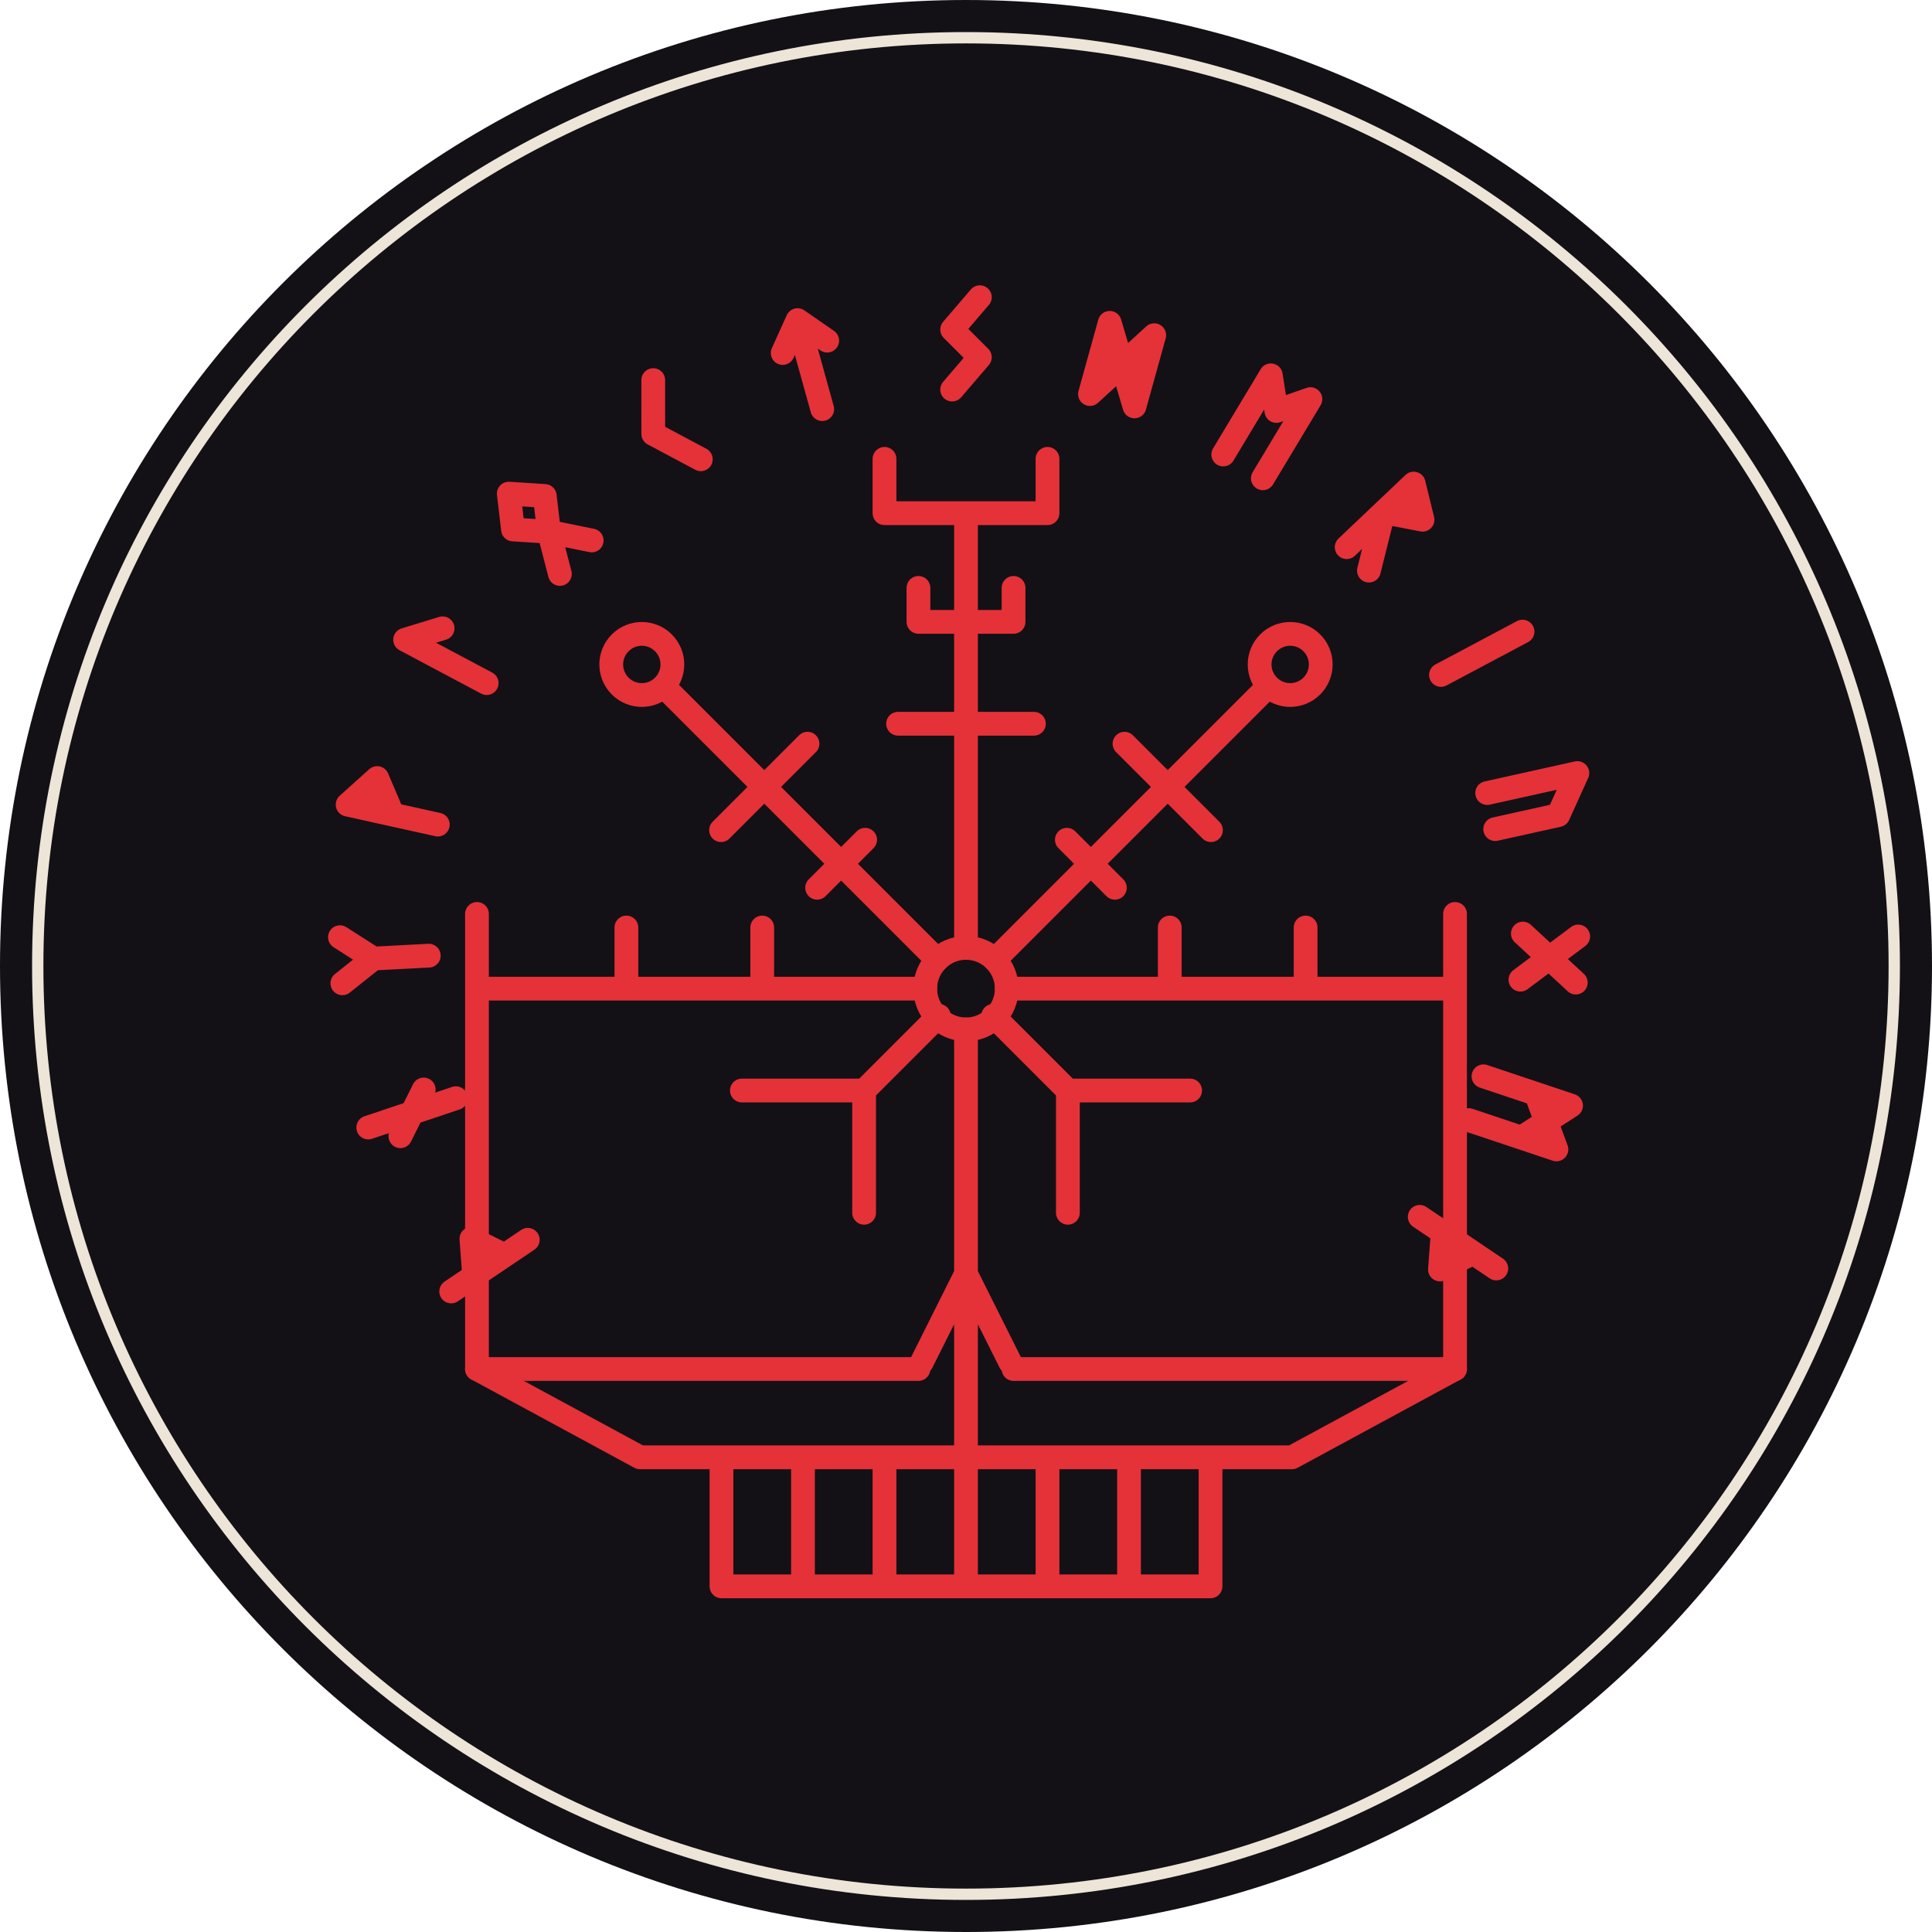
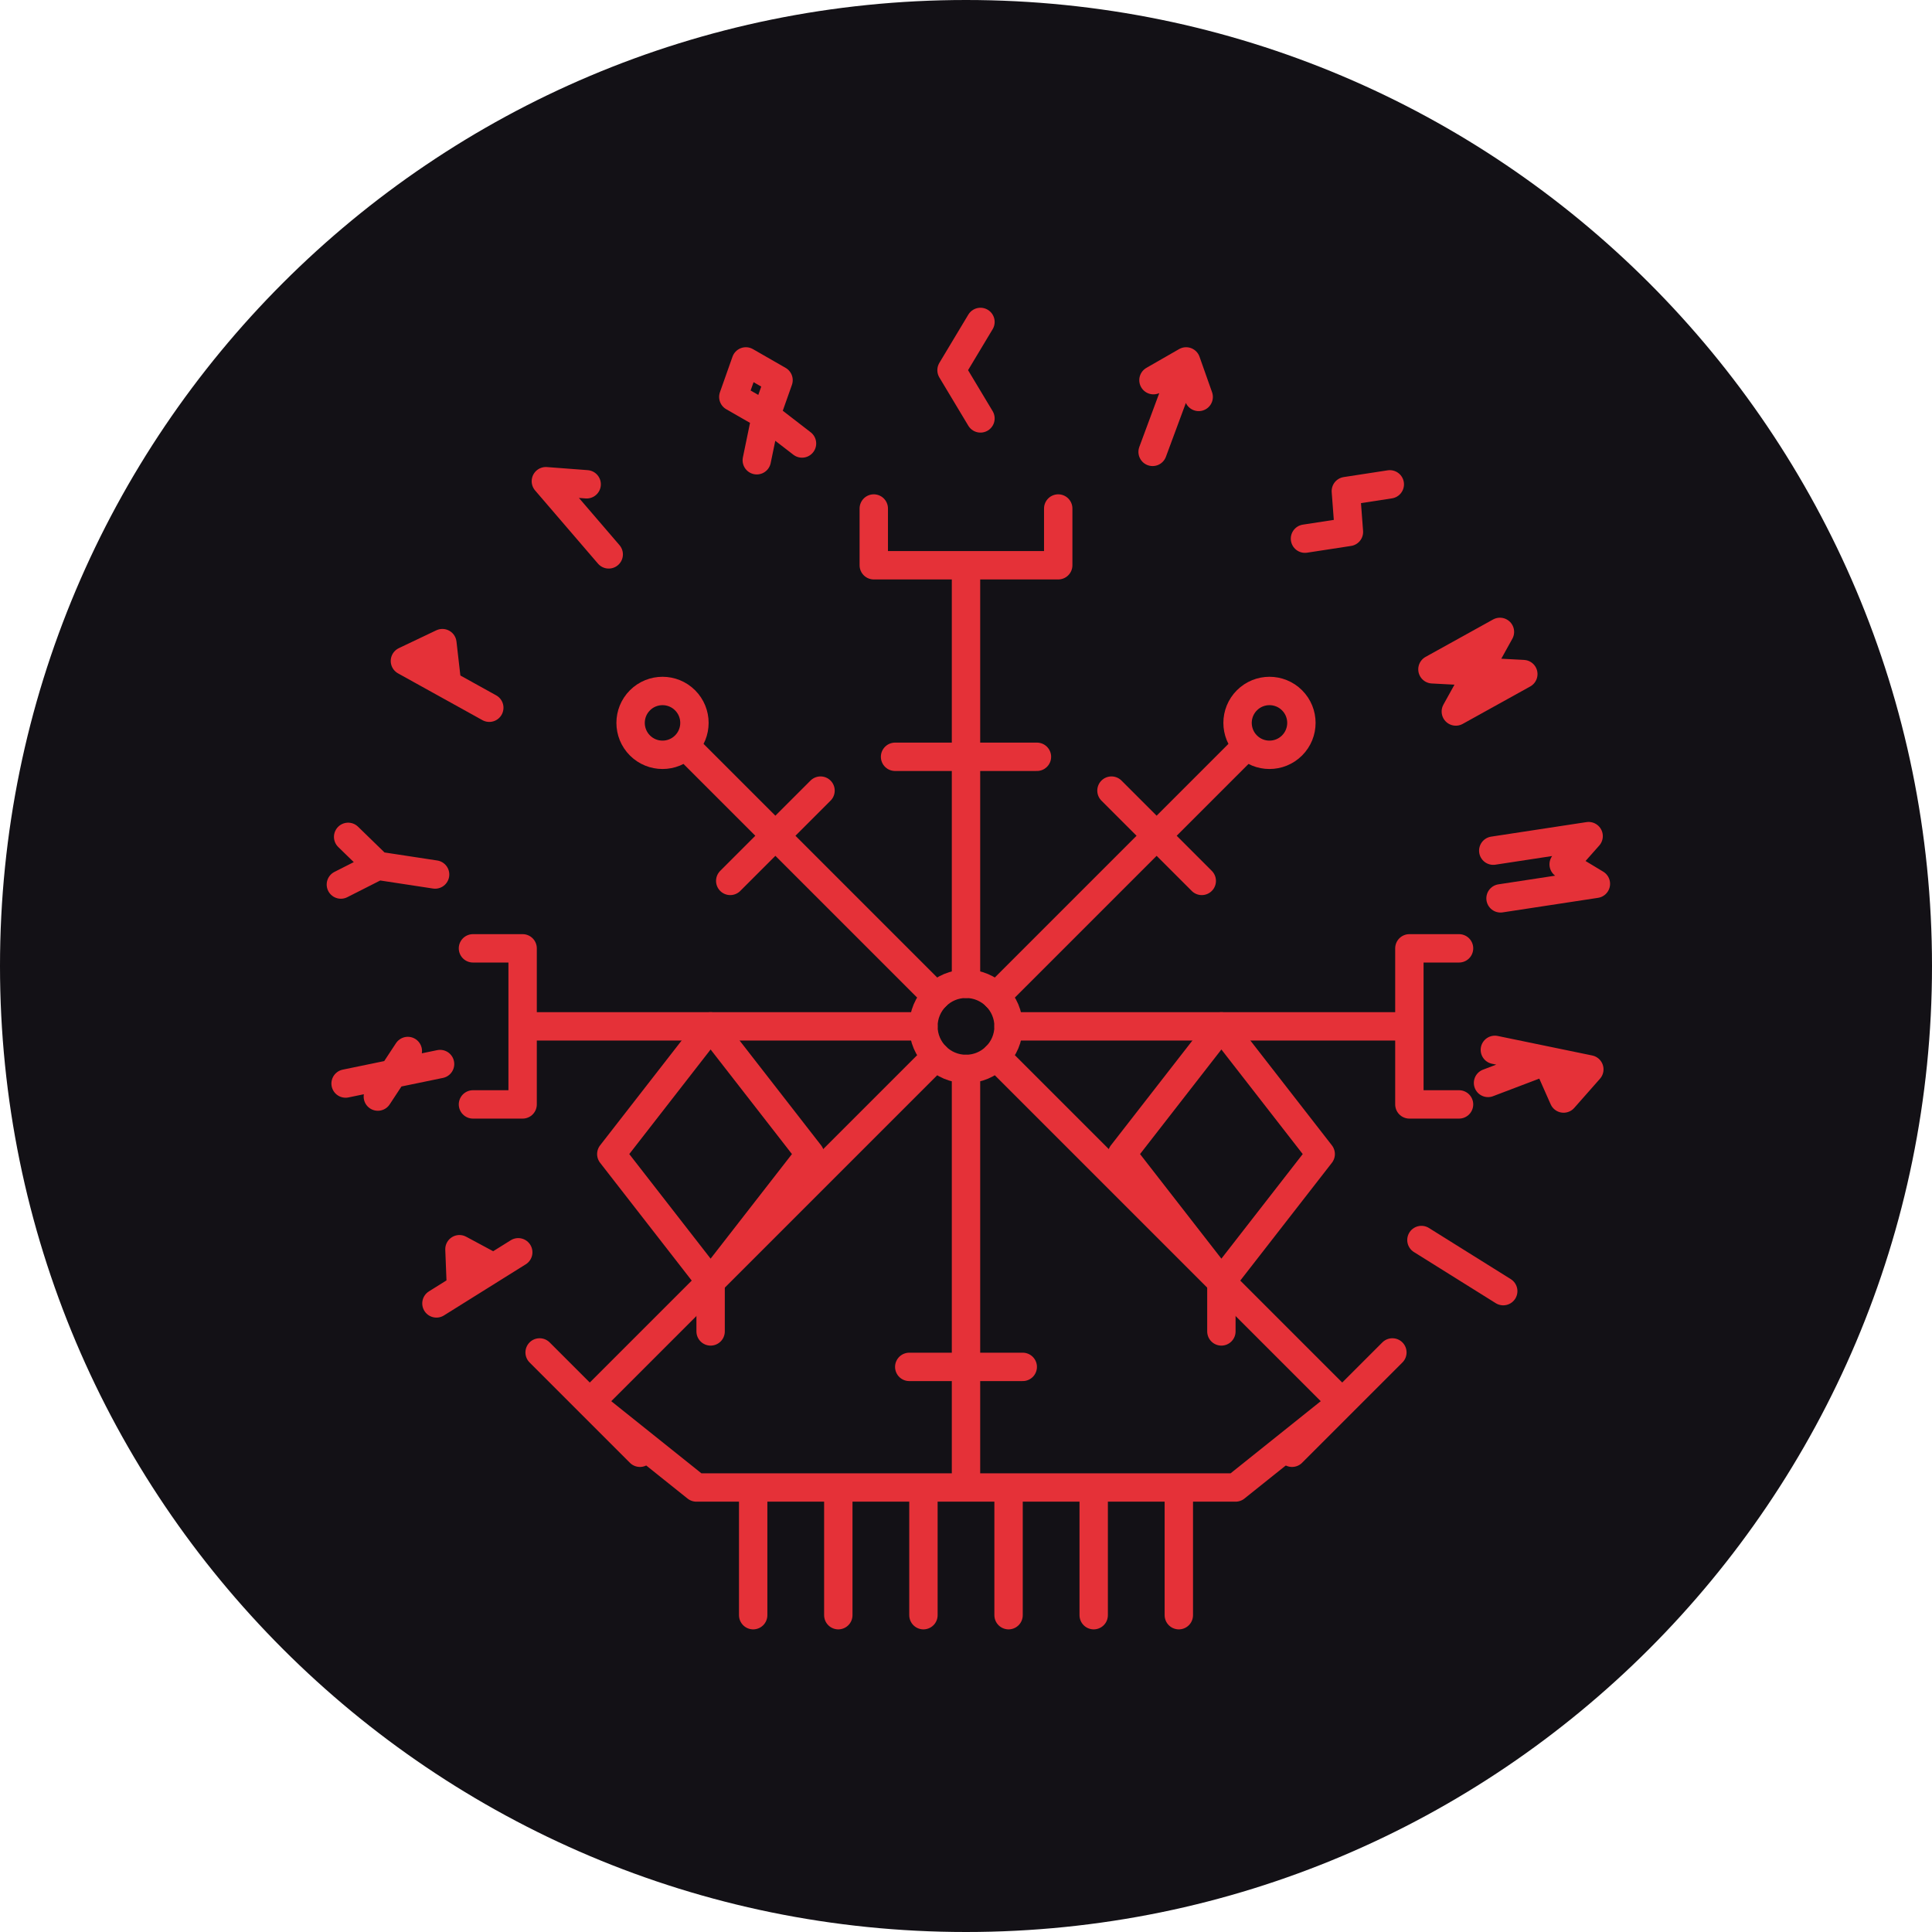
<svg xmlns="http://www.w3.org/2000/svg" width="512" height="512" viewBox="0 0 512 512">
  <circle cx="256" cy="256" r="256" fill="#131116" />
-   <circle cx="256" cy="256" r="246" fill="none" stroke="#ECE5D8" stroke-width="3" />
-   <g transform="translate(256 262) scale(0.9)">
-     <g fill="none" stroke="#E53138" stroke-width="7" stroke-linecap="round" stroke-linejoin="round">
-       <path d="M0 -12V-140M-24 -140H24M-24 -140v-16M24 -140v-16M-14 -108H14M-14 -108v-10M14 -108v-10M-20 -78H20" transform="rotate(0)" />
-       <path d="M0 -12V-126M0 -126a9 9 0 1 0 0 -18a9 9 0 1 0 0 18M-18 -84H18M-10 -52H10" transform="rotate(45)" />
-       <path d="M0 -12V-126M0 -126a9 9 0 1 0 0 -18a9 9 0 1 0 0 18M-18 -84H18M-10 -52H10" transform="rotate(-45)" />
-       <path d="M12 0H144V112H14M-12 0H-144V112H-14M144 0V-22M-144 0V-22M60 0V-18M-60 0V-18M100 0V-18M-100 0V-18" />
-       <path d="M8 8L30 30H66M30 30V66M-8 8L-30 30H-66M-30 30V66" />
-       <path d="M0 12V138M0 84l-13 26M0 84l13 26M144 112L96 138H-96L-144 112M-72 138H72V176H-72ZM-48 138v38M-24 138v38M0 138v38M24 138v38M48 138v38" />
-       <circle r="12" />
-       <g transform="translate(0 -18)">
-         <path d="M-6 -20V20M-6 -8L8 0L-6 8" transform="rotate(-124) translate(0 -172) scale(0.68)" stroke-width="10.29" />
-         <path d="M0 -20V20M-8 -8L8 8" transform="rotate(-108.5) translate(0 -172) scale(0.68)" stroke-width="10.29" />
-         <path d="M0 20V-4M-10 -18L0 -4L10 -18" transform="rotate(-93) translate(0 -172) scale(0.68)" stroke-width="10.29" />
-         <path d="M-6 -20V20M-6 -20L8 -10L-6 0" transform="rotate(-77.5) translate(0 -172) scale(0.68)" stroke-width="10.29" />
-         <path d="M-4 -20V20M-4 -20L8 -8" transform="rotate(-62) translate(0 -172) scale(0.68)" stroke-width="10.29" />
-         <path d="M0 -20L10 -8L0 4L-10 -8ZM0 4L-10 20M0 4L10 20" transform="rotate(-46.5) translate(0 -172) scale(0.68)" stroke-width="10.29" />
-         <path d="M6 -20L-6 0L6 20" transform="rotate(-31) translate(0 -172) scale(0.68)" stroke-width="10.29" />
-         <path d="M0 -20V20M-10 -8L0 -20L10 -8" transform="rotate(-15.5) translate(0 -172) scale(0.68)" stroke-width="10.29" />
-         <path d="M6 -20L-6 -6L6 6L-6 20" transform="rotate(0) translate(0 -172) scale(0.68)" stroke-width="10.29" />
-         <path d="M-10 -16V16L10 -16V16Z" transform="rotate(15.5) translate(0 -172) scale(0.68)" stroke-width="10.29" />
-         <path d="M-10 -20V20M10 -20V20M-10 -20L0 -8L10 -20" transform="rotate(31) translate(0 -172) scale(0.68)" stroke-width="10.29" />
-         <path d="M-6 -20V20M-6 -20L8 -12L-6 -2L8 20" transform="rotate(46.5) translate(0 -172) scale(0.68)" stroke-width="10.29" />
-         <path d="M0 -20V20" transform="rotate(62) translate(0 -172) scale(0.68)" stroke-width="10.29" />
-         <path d="M-8 20V-20L8 -8V20" transform="rotate(77.5) translate(0 -172) scale(0.68)" stroke-width="10.29" />
-         <path d="M-10 -12L10 12M10 -12L-10 12" transform="rotate(93) translate(0 -172) scale(0.68)" stroke-width="10.29" />
-         <path d="M-10 -20V20M10 -20V20M-10 -20L10 -4M10 -20L-10 -4" transform="rotate(108.5) translate(0 -172) scale(0.68)" stroke-width="10.29" />
-         <path d="M-6 -20V20M-6 -8L8 0L-6 8" transform="rotate(124) translate(0 -172) scale(0.68)" stroke-width="10.29" />
-       </g>
+   <g transform="translate(256 272) scale(0.94)" fill="none" stroke="#E53138" stroke-width="8" stroke-linecap="round" stroke-linejoin="round">
+     <path d="M0 -12V-130M-26 -130H26M-26 -130v-16M26 -130v-16M-20 -76H20" transform="rotate(0)" />
+     <path d="M0 -12V-112M0 -112a9 9 0 1 0 0 -18a9 9 0 1 0 0 18M-18 -76H18" transform="rotate(45)" />
+     <path d="M0 -12V-112M0 -112a9 9 0 1 0 0 -18a9 9 0 1 0 0 18M-18 -76H18" transform="rotate(-45)" />
+     <path d="M0 -12V-125M-22 -125H22M-22 -125v-14M22 -125v-14" transform="rotate(90)" />
+     <path d="M0 -12V-125M-22 -125H22M-22 -125v-14M22 -125v-14" transform="rotate(-90)" />
+     <path d="M0 -12V-150M-20 -150H20" transform="rotate(135)" />
+     <path d="M0 -12V-150M-20 -150H20" transform="rotate(-135)" />
+     <path d="M72 0L100 36L72 72L44 36ZM-72 0L-44 36L-72 72L-100 36ZM0 12V130M-16 96H16M-76 130H76M106 106L76 130M-106 106L-76 130M-60 130v36M-36 130v36M-12 130v36M12 130v36M36 130v36M60 130v36M72 72v14M-72 72v14" />
+     <circle r="12" />
+     <g transform="translate(0 -20)">
+       <path d="M-6 -20V20M-6 -8L8 0L-6 8" transform="rotate(-122) translate(0 -165) scale(0.68)" stroke-width="11.76" />
+       <path d="M0 -20V20M-8 -8L8 8" transform="rotate(-101.6667) translate(0 -165) scale(0.68)" stroke-width="11.76" />
+       <path d="M0 20V-4M-10 -18L0 -4L10 -18" transform="rotate(-81.33333) translate(0 -165) scale(0.68)" stroke-width="11.76" />
+       <path d="M-6 -20V20M-6 -20L8 -10L-6 0" transform="rotate(-61) translate(0 -165) scale(0.68)" stroke-width="11.76" />
+       <path d="M-4 -20V20M-4 -20L8 -8" transform="rotate(-40.66667) translate(0 -165) scale(0.68)" stroke-width="11.76" />
+       <path d="M0 -20L10 -8L0 4L-10 -8ZM0 4L-10 20M0 4L10 20" transform="rotate(-20.33333) translate(0 -165) scale(0.68)" stroke-width="11.76" />
+       <path d="M6 -20L-6 0L6 20" transform="rotate(0) translate(0 -165) scale(0.68)" stroke-width="11.76" />
+       <path d="M0 -20V20M-10 -8L0 -20L10 -8" transform="rotate(20.33333) translate(0 -165) scale(0.68)" stroke-width="11.76" />
+       <path d="M6 -20L-6 -6L6 6L-6 20" transform="rotate(40.66667) translate(0 -165) scale(0.68)" stroke-width="11.76" />
+       <path d="M-10 -16V16L10 -16V16Z" transform="rotate(61) translate(0 -165) scale(0.68)" stroke-width="11.76" />
+       <path d="M-10 -20V20M10 -20V20M-10 -20L0 -8L10 -20" transform="rotate(81.33333) translate(0 -165) scale(0.68)" stroke-width="11.76" />
+       <path d="M-6 -20V20M-6 -20L8 -12L-6 -2L8 20" transform="rotate(101.6667) translate(0 -165) scale(0.68)" stroke-width="11.76" />
+       <path d="M0 -20V20" transform="rotate(122) translate(0 -165) scale(0.68)" stroke-width="11.76" />
    </g>
  </g>
</svg>
